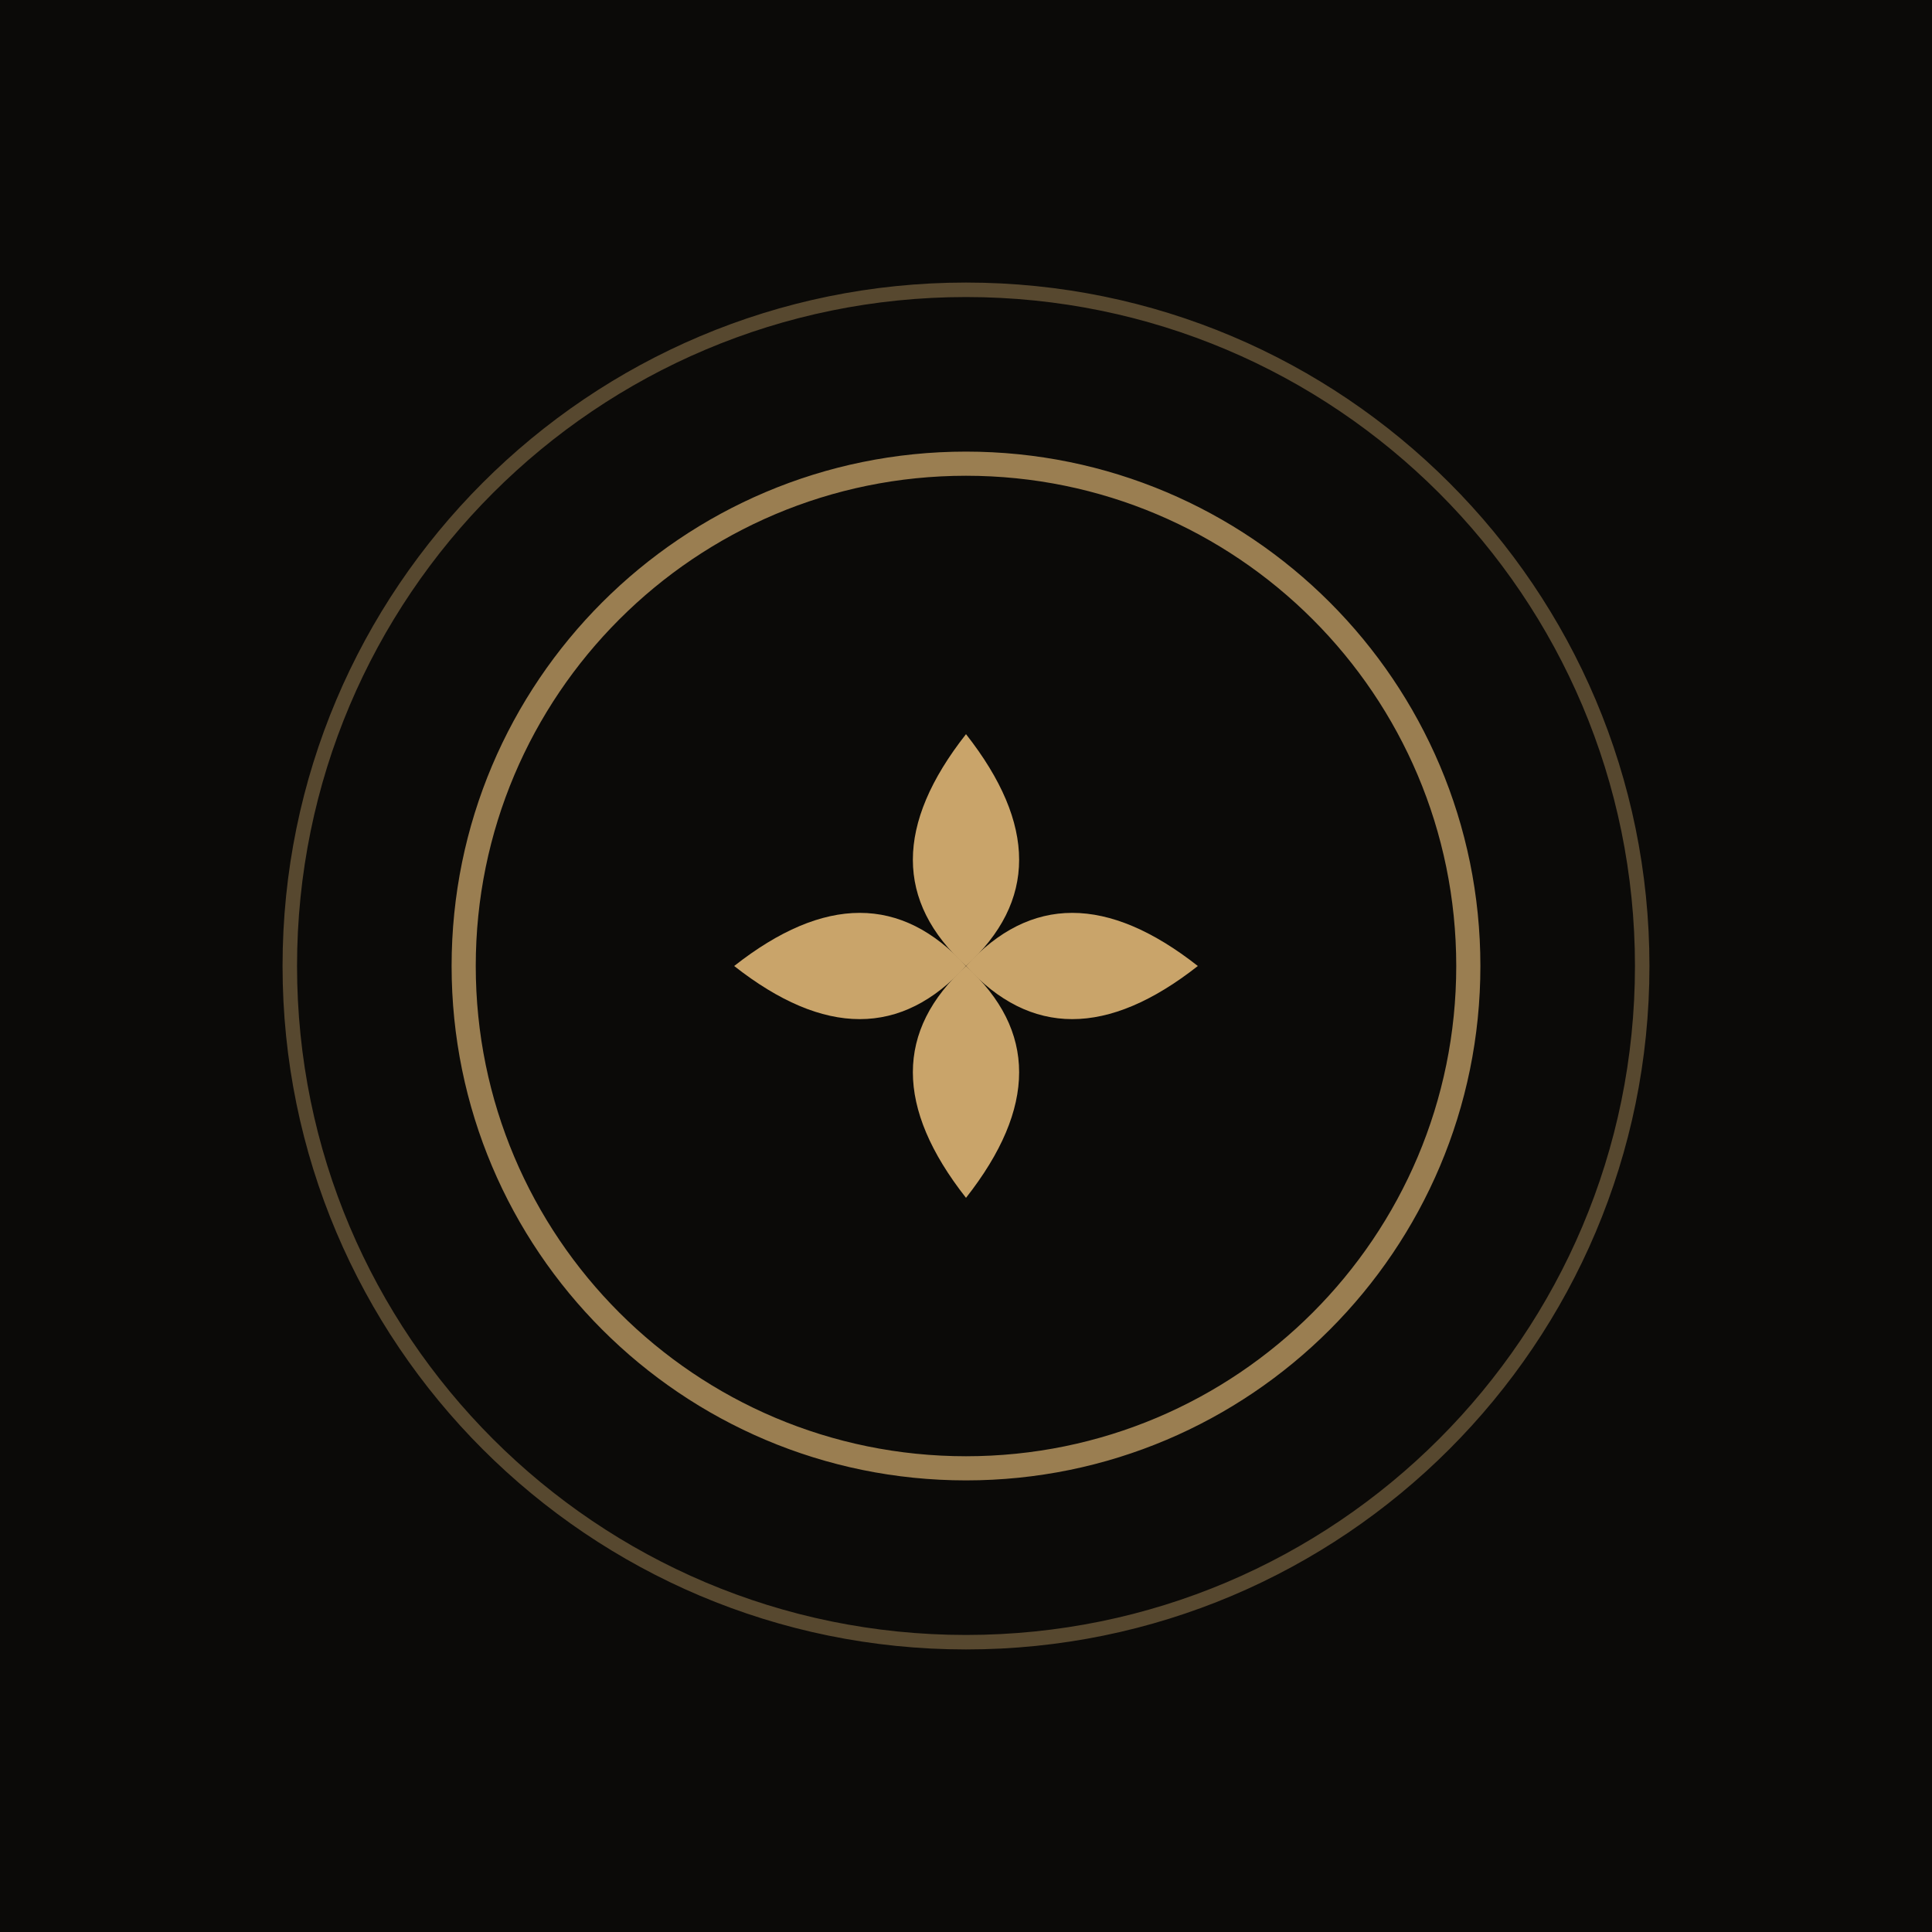
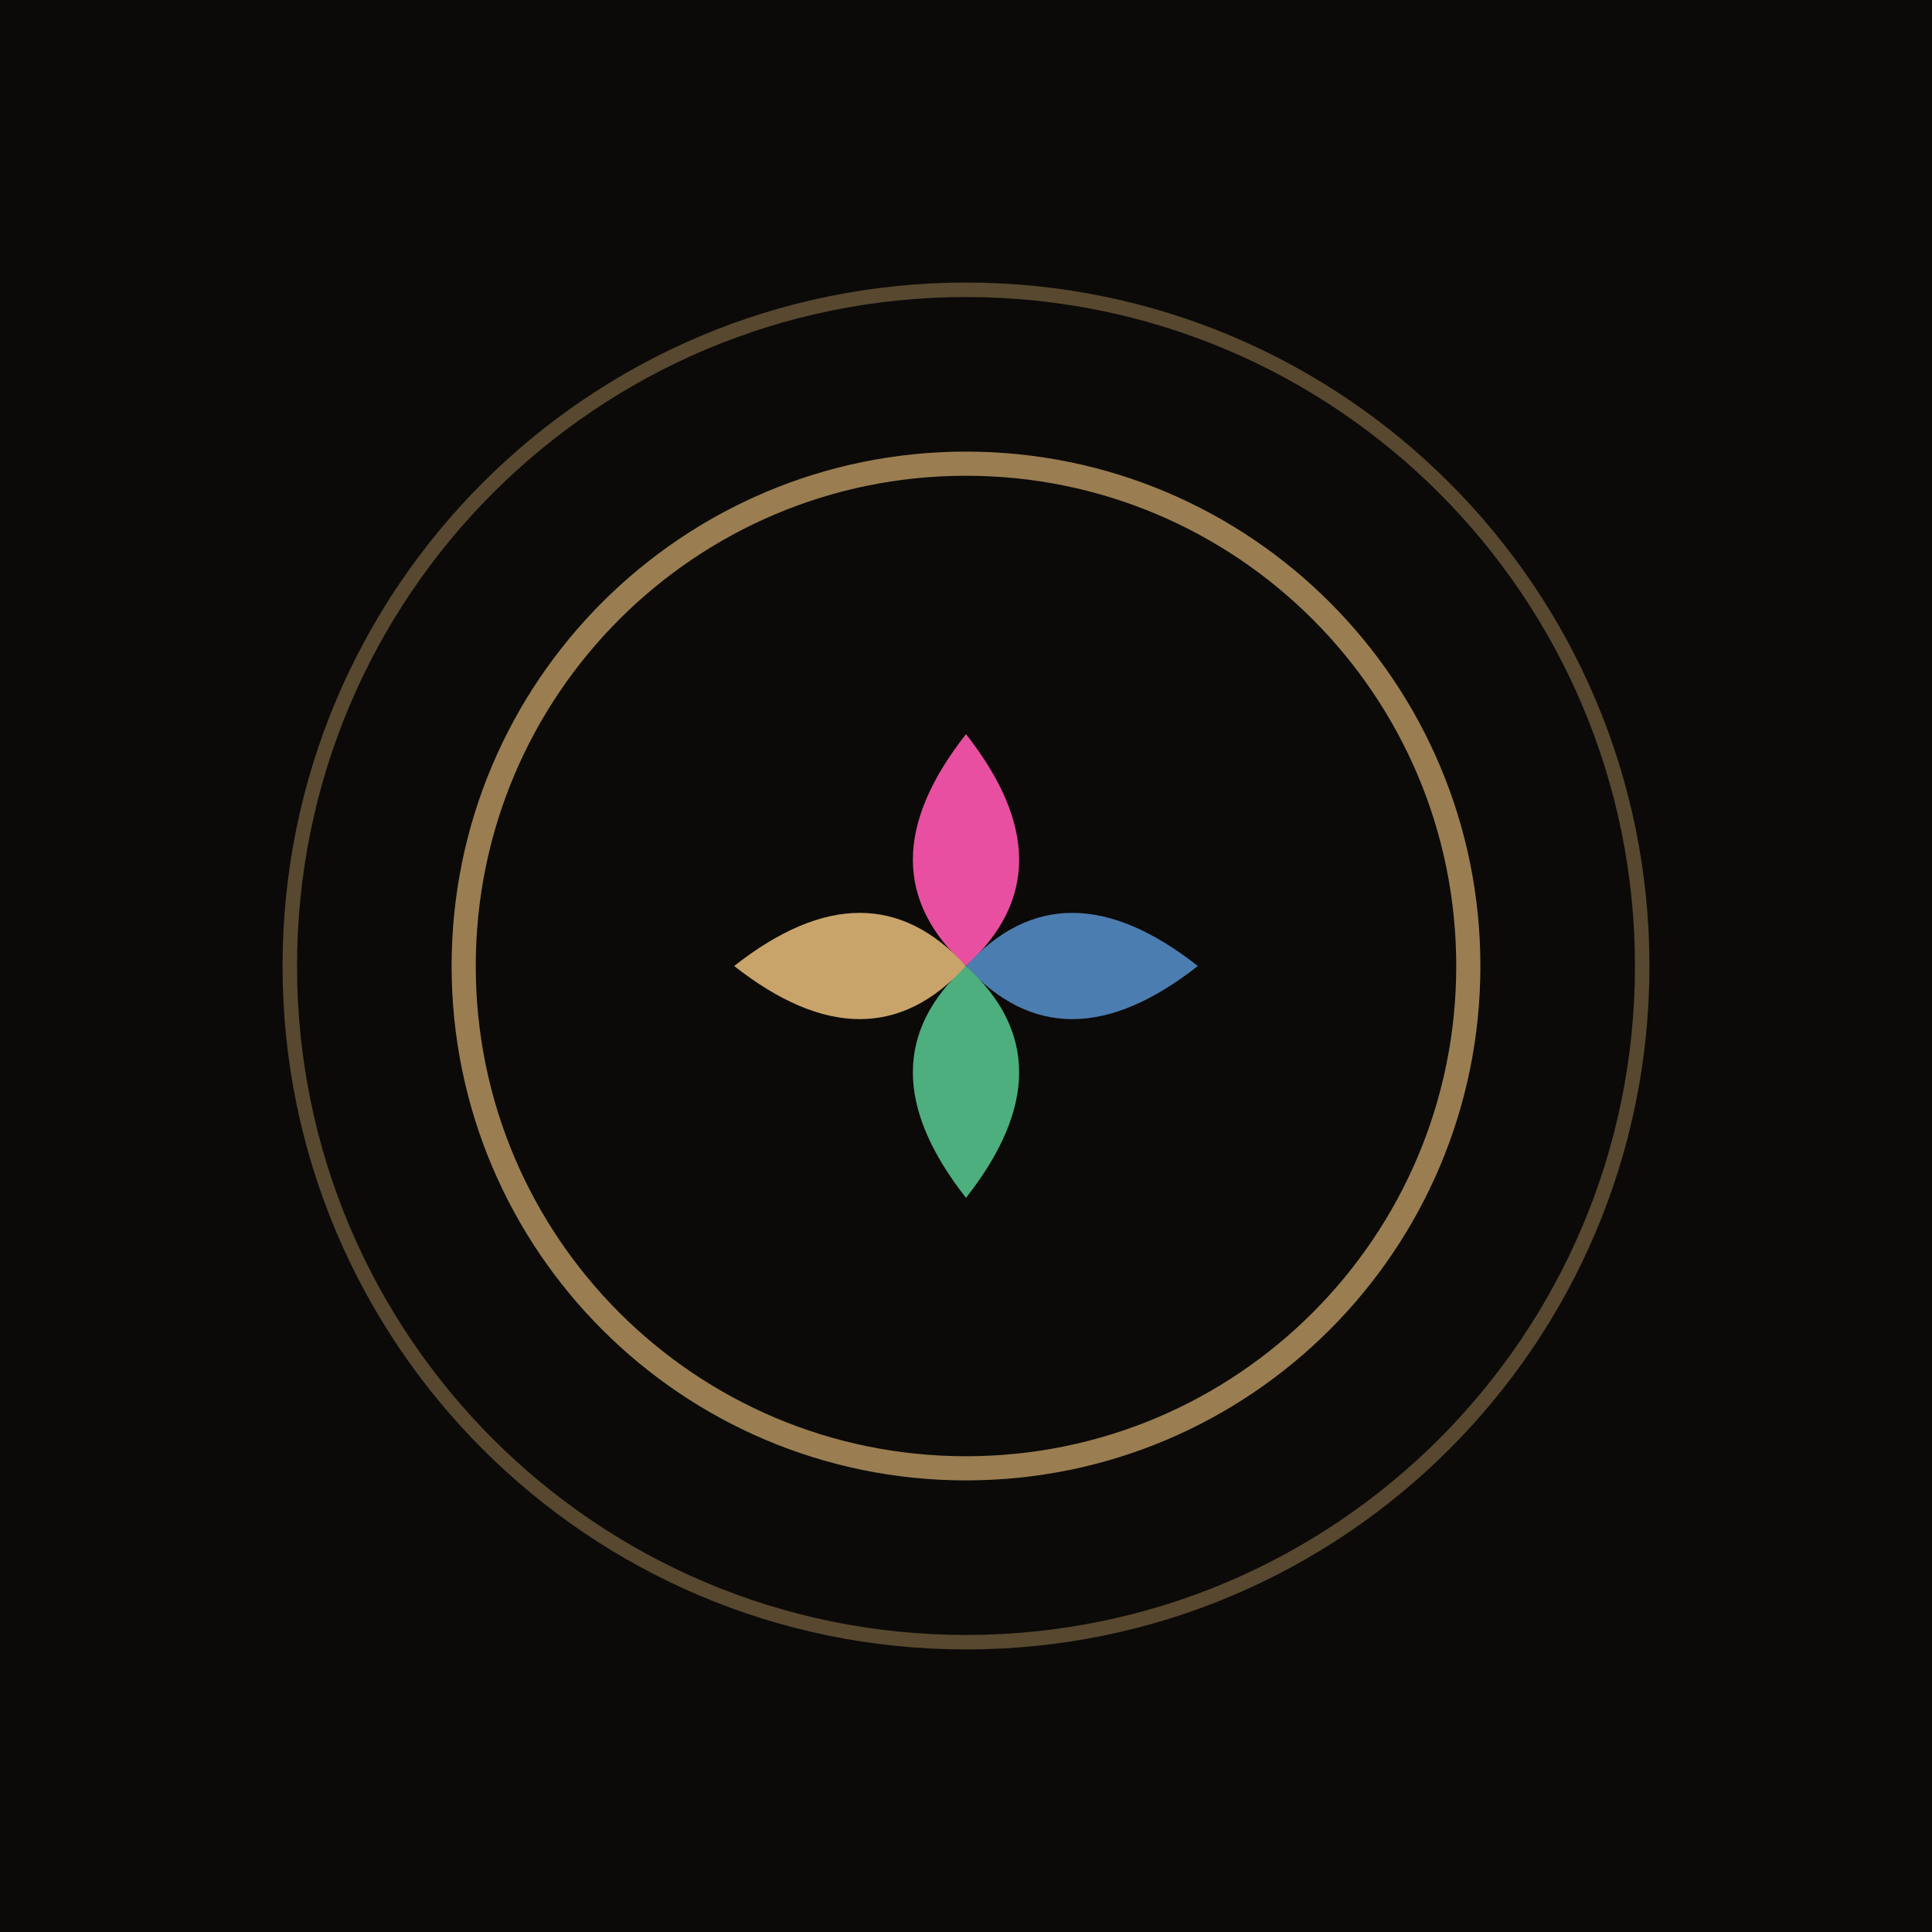
<svg xmlns="http://www.w3.org/2000/svg" width="200" height="200" viewBox="0 0 200 200">
  <rect width="200" height="200" fill="#0B0A08" />
  <circle cx="100" cy="100" r="70" fill="none" stroke="#C9A46A" stroke-width="1.5" opacity="0.4" />
  <circle cx="100" cy="100" r="52" fill="none" stroke="#C9A46A" stroke-width="2.5" opacity="0.75" />
  <g transform="translate(100,100)">
-     <path d="M0,0 Q -11,-10 0,-24 Q 11,-10 0,0 Z" fill="#C9A46A" transform="rotate(0)" />
-     <path d="M0,0 Q -11,-10 0,-24 Q 11,-10 0,0 Z" fill="#C9A46A" transform="rotate(90)" />
-     <path d="M0,0 Q -11,-10 0,-24 Q 11,-10 0,0 Z" fill="#C9A46A" transform="rotate(180)" />
+     <path d="M0,0 Q -11,-10 0,-24 Q 11,-10 0,0 Z" fill="#E84FA0" transform="rotate(0)" />
+     <path d="M0,0 Q -11,-10 0,-24 Q 11,-10 0,0 Z" fill="#4C7DB0" transform="rotate(90)" />
+     <path d="M0,0 Q -11,-10 0,-24 Q 11,-10 0,0 Z" fill="#4CAF7D" transform="rotate(180)" />
    <path d="M0,0 Q -11,-10 0,-24 Q 11,-10 0,0 Z" fill="#C9A46A" transform="rotate(270)" />
  </g>
</svg>
